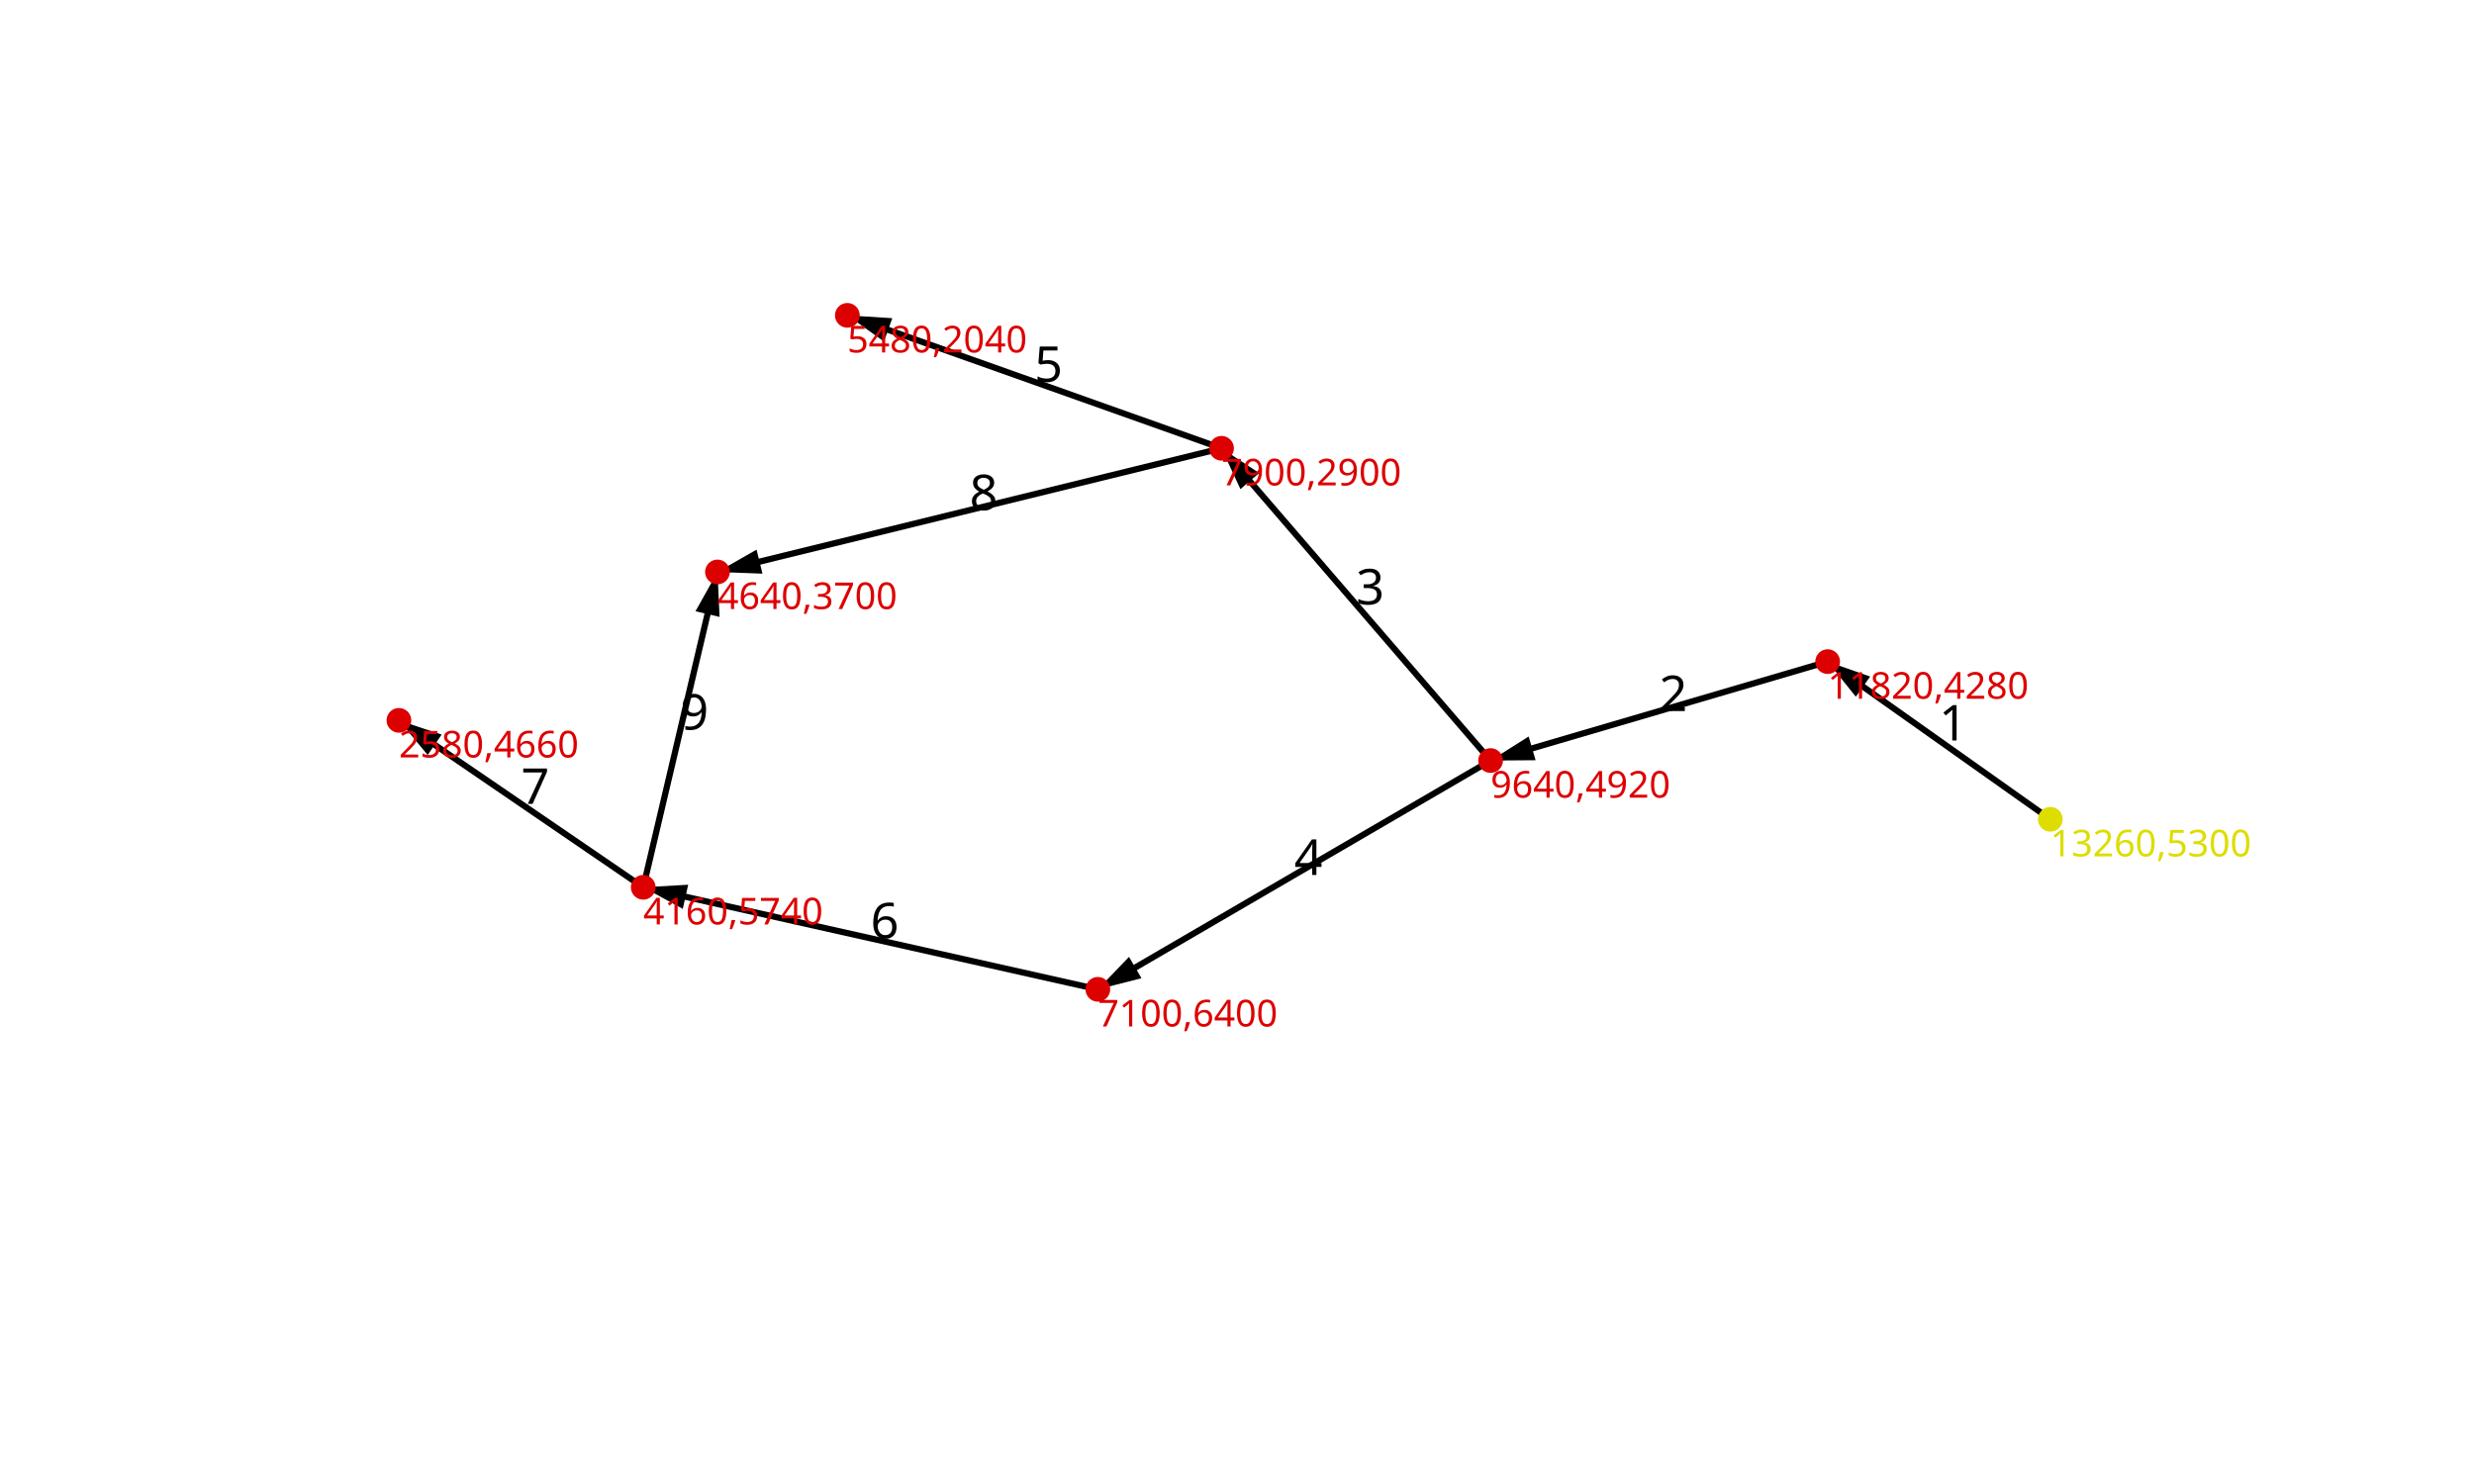
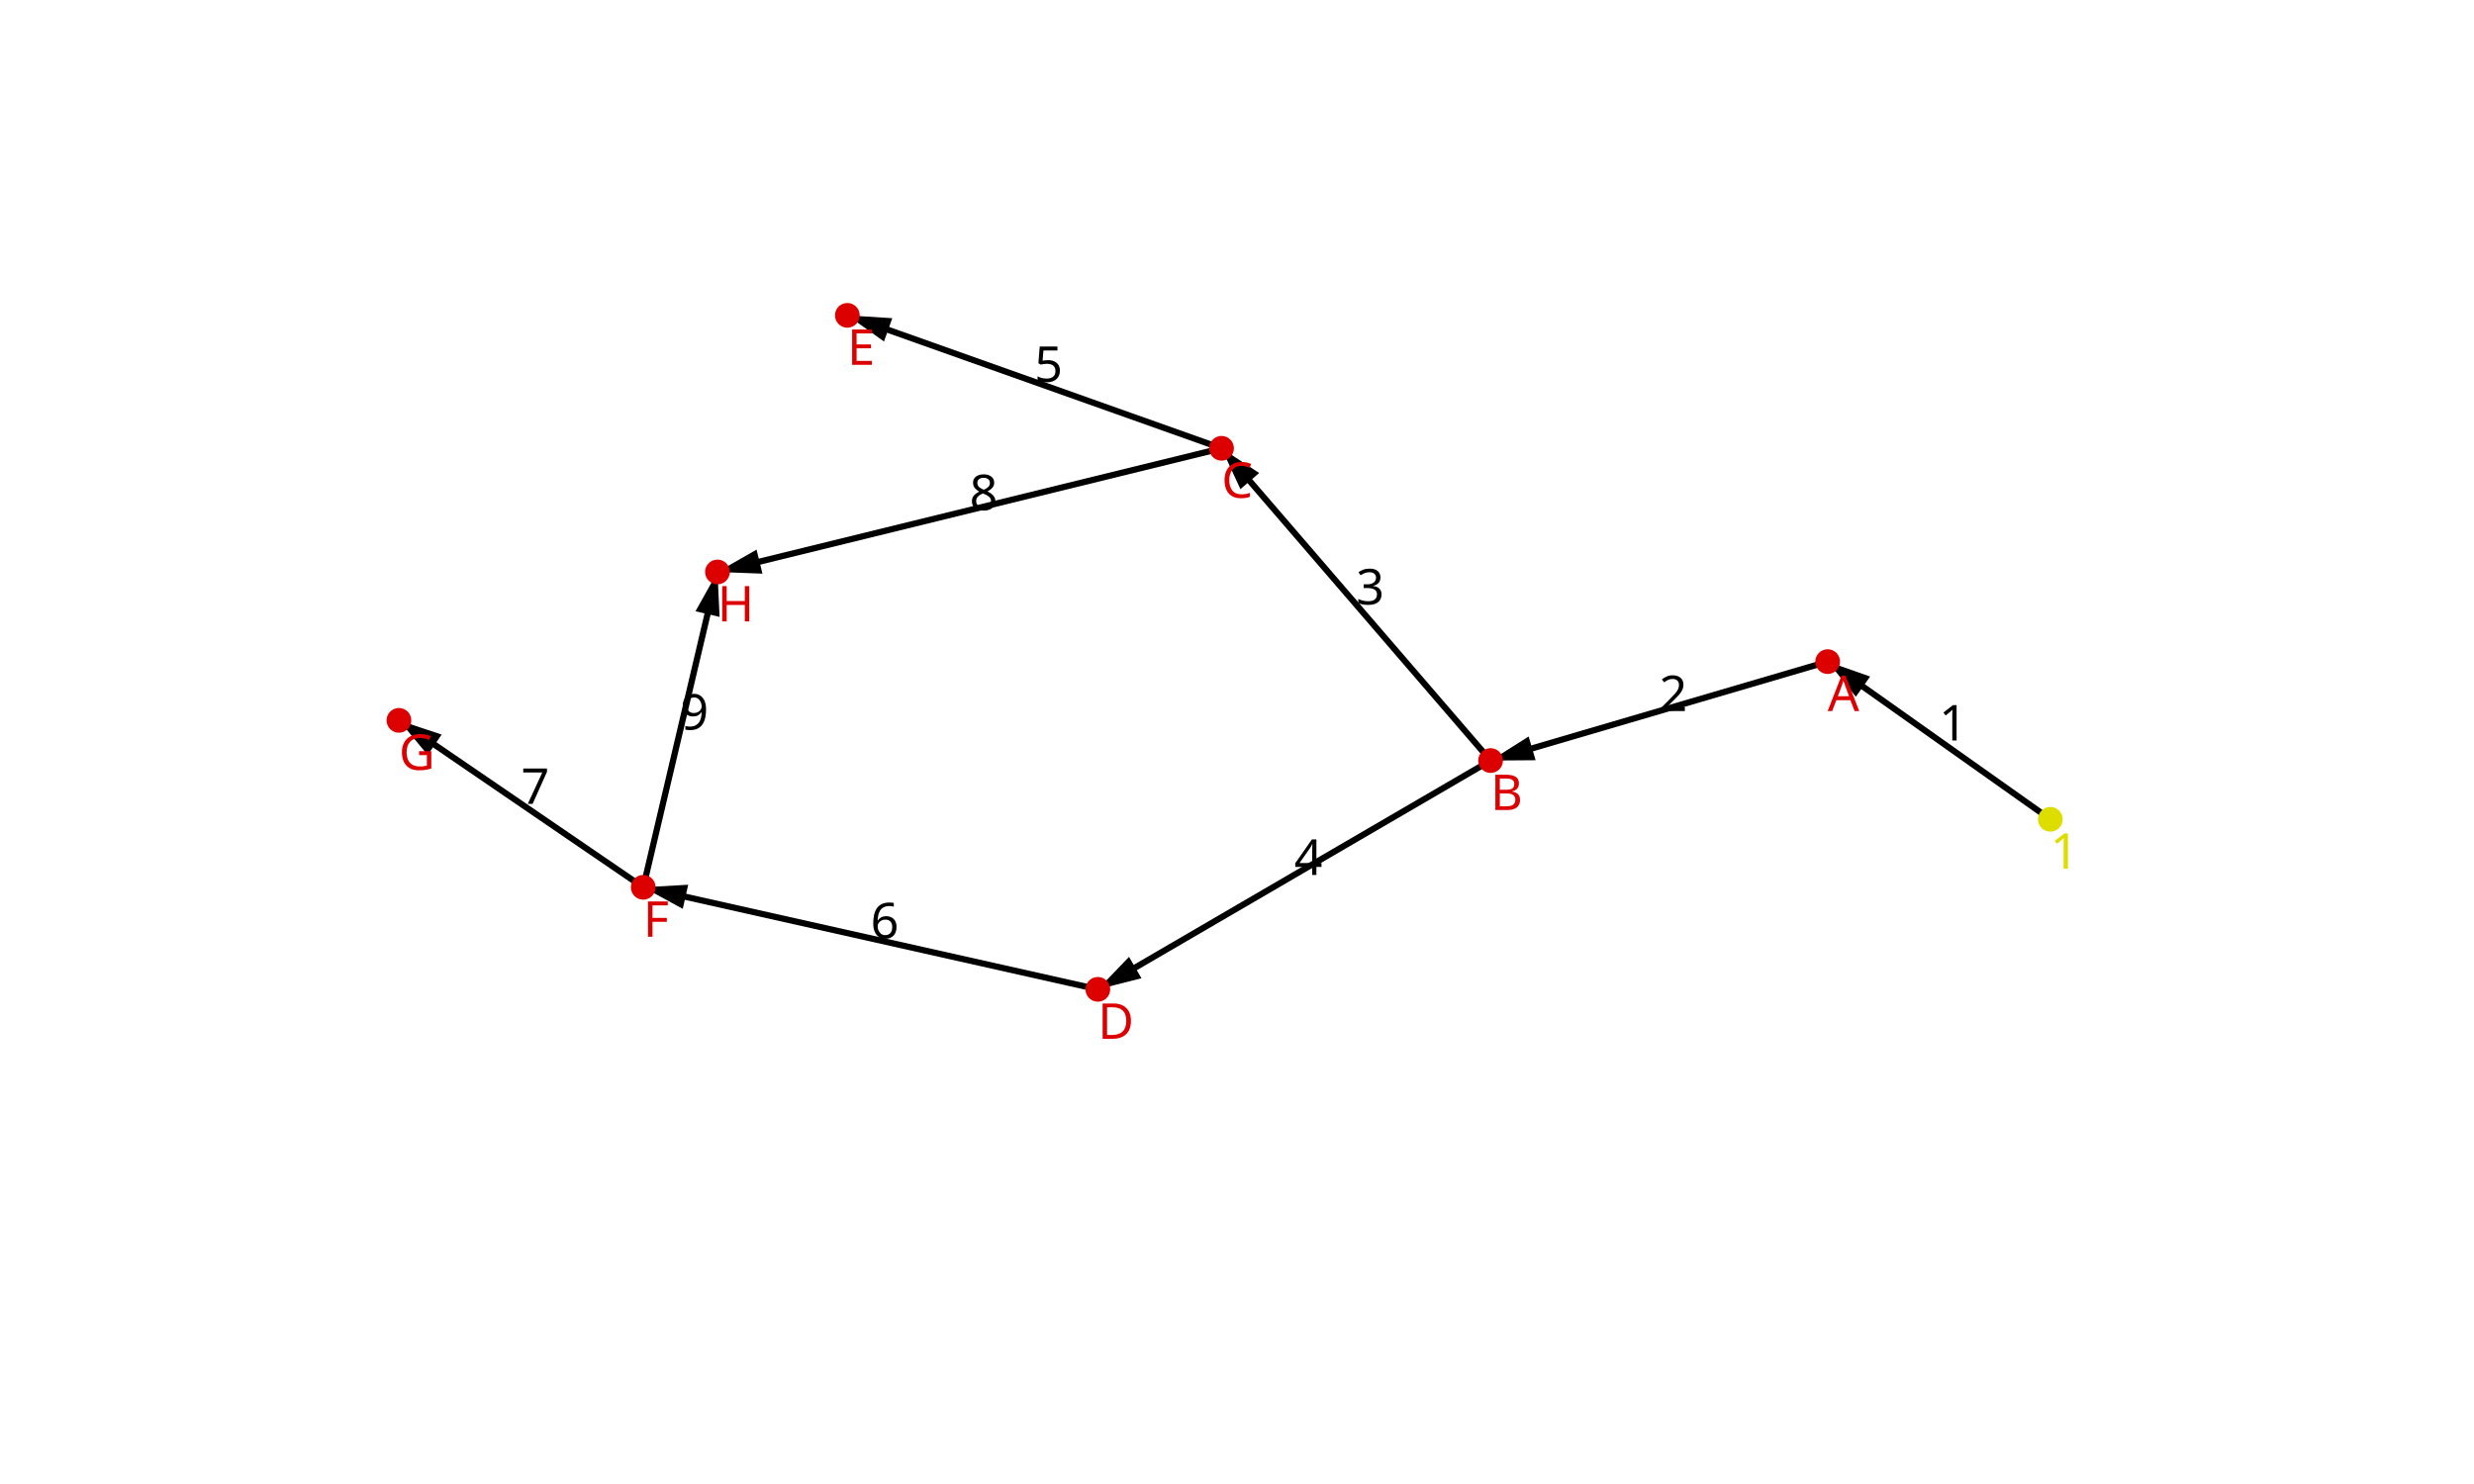
<svg xmlns="http://www.w3.org/2000/svg" version="1.1" width="800" height="480">
  <defs>
    <marker id="arrow" refX="7" refY="2" markerWidth="6" markerHeight="9" orient="auto" markerUnits="strokeWidth">
      <path d="M0,0 L0,4 L7,2 z" fill="#000" />
    </marker>
  </defs>
  <line x1="663" y1="265" x2="591" y2="214" stroke="black" stroke-width="2" marker-end="url(#arrow)" />
  <text x="627" y="239.5" font-family="sans-serif" font-size="16">1</text>
  <line x1="591" y1="214" x2="482" y2="246" stroke="black" stroke-width="2" marker-end="url(#arrow)" />
  <text x="536.5" y="230" font-family="sans-serif" font-size="16">2</text>
  <line x1="482" y1="246" x2="395" y2="145" stroke="black" stroke-width="2" marker-end="url(#arrow)" />
  <text x="438.5" y="195.5" font-family="sans-serif" font-size="16">3</text>
  <line x1="482" y1="246" x2="355" y2="320" stroke="black" stroke-width="2" marker-end="url(#arrow)" />
  <text x="418.5" y="283" font-family="sans-serif" font-size="16">4</text>
  <line x1="395" y1="145" x2="274" y2="102" stroke="black" stroke-width="2" marker-end="url(#arrow)" />
  <text x="334.5" y="123.5" font-family="sans-serif" font-size="16">5</text>
  <line x1="355" y1="320" x2="208" y2="287" stroke="black" stroke-width="2" marker-end="url(#arrow)" />
  <text x="281.5" y="303.5" font-family="sans-serif" font-size="16">6</text>
  <line x1="208" y1="287" x2="129" y2="233" stroke="black" stroke-width="2" marker-end="url(#arrow)" />
  <text x="168.5" y="260" font-family="sans-serif" font-size="16">7</text>
  <line x1="395" y1="145" x2="232" y2="185" stroke="black" stroke-width="2" marker-end="url(#arrow)" />
  <text x="313.5" y="165" font-family="sans-serif" font-size="16">8</text>
  <line x1="208" y1="287" x2="232" y2="185" stroke="black" stroke-width="2" marker-end="url(#arrow)" />
  <text x="220" y="236" font-family="sans-serif" font-size="16">9</text>
  <circle cx="663" cy="265" r="4" style="fill:#dd0;" />
-   <text x="663" y="277" style="fill:#dd0" font-family="sans-serif" font-size="12">13260,5300</text>
+   <text x="663" y="281" style="fill:#dd0" font-family="sans-serif" font-size="16">1</text>
  <circle cx="591" cy="214" r="4" style="fill:#d00;" />
-   <text x="591" y="226" style="fill:#d00" font-family="sans-serif" font-size="12">11820,4280</text>
+   <text x="591" y="230" style="fill:#d00" font-family="sans-serif" font-size="16">A</text>
  <circle cx="482" cy="246" r="4" style="fill:#d00;" />
-   <text x="482" y="258" style="fill:#d00" font-family="sans-serif" font-size="12">9640,4920</text>
+   <text x="482" y="262" style="fill:#d00" font-family="sans-serif" font-size="16">B</text>
  <circle cx="395" cy="145" r="4" style="fill:#d00;" />
-   <text x="395" y="157" style="fill:#d00" font-family="sans-serif" font-size="12">7900,2900</text>
+   <text x="395" y="161" style="fill:#d00" font-family="sans-serif" font-size="16">C</text>
  <circle cx="355" cy="320" r="4" style="fill:#d00;" />
-   <text x="355" y="332" style="fill:#d00" font-family="sans-serif" font-size="12">7100,6400</text>
+   <text x="355" y="336" style="fill:#d00" font-family="sans-serif" font-size="16">D</text>
  <circle cx="208" cy="287" r="4" style="fill:#d00;" />
-   <text x="208" y="299" style="fill:#d00" font-family="sans-serif" font-size="12">4160,5740</text>
+   <text x="208" y="303" style="fill:#d00" font-family="sans-serif" font-size="16">F</text>
  <circle cx="129" cy="233" r="4" style="fill:#d00;" />
-   <text x="129" y="245" style="fill:#d00" font-family="sans-serif" font-size="12">2580,4660</text>
+   <text x="129" y="249" style="fill:#d00" font-family="sans-serif" font-size="16">G</text>
  <circle cx="232" cy="185" r="4" style="fill:#d00;" />
-   <text x="232" y="197" style="fill:#d00" font-family="sans-serif" font-size="12">4640,3700</text>
+   <text x="232" y="201" style="fill:#d00" font-family="sans-serif" font-size="16">H</text>
  <circle cx="274" cy="102" r="4" style="fill:#d00;" />
-   <text x="274" y="114" style="fill:#d00" font-family="sans-serif" font-size="12">5480,2040</text>
+   <text x="274" y="118" style="fill:#d00" font-family="sans-serif" font-size="16">E</text>
</svg>
